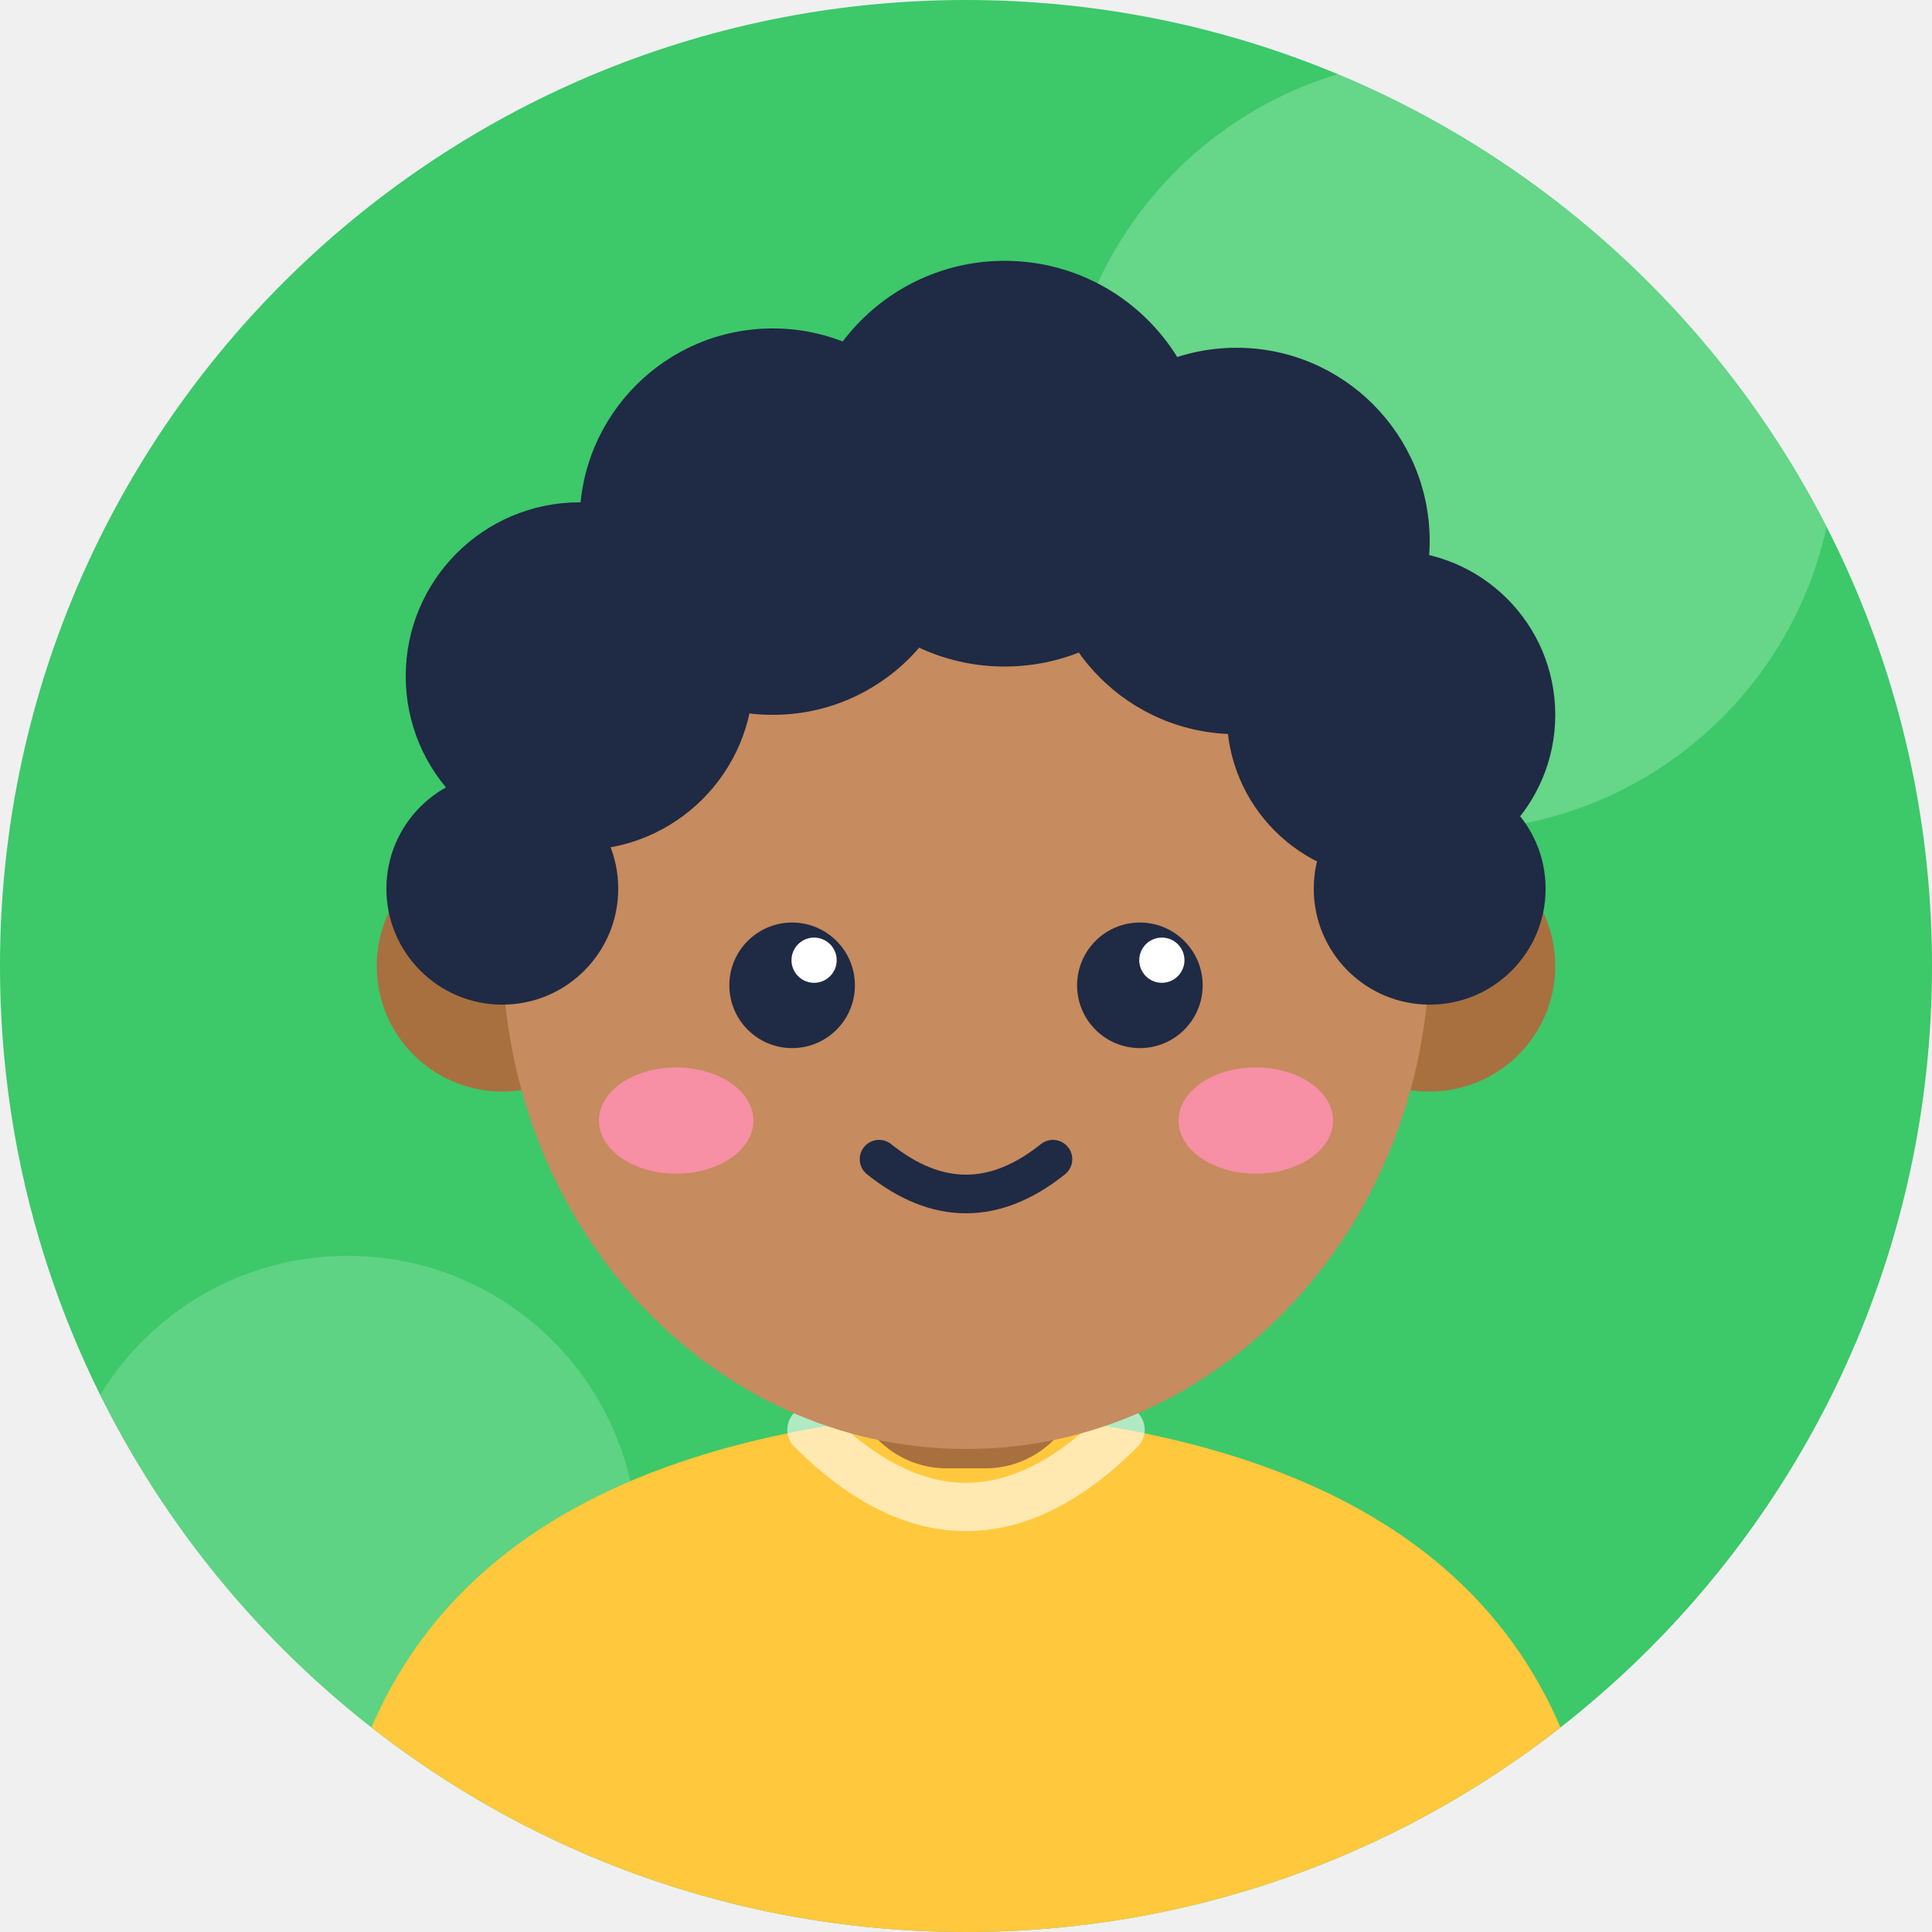
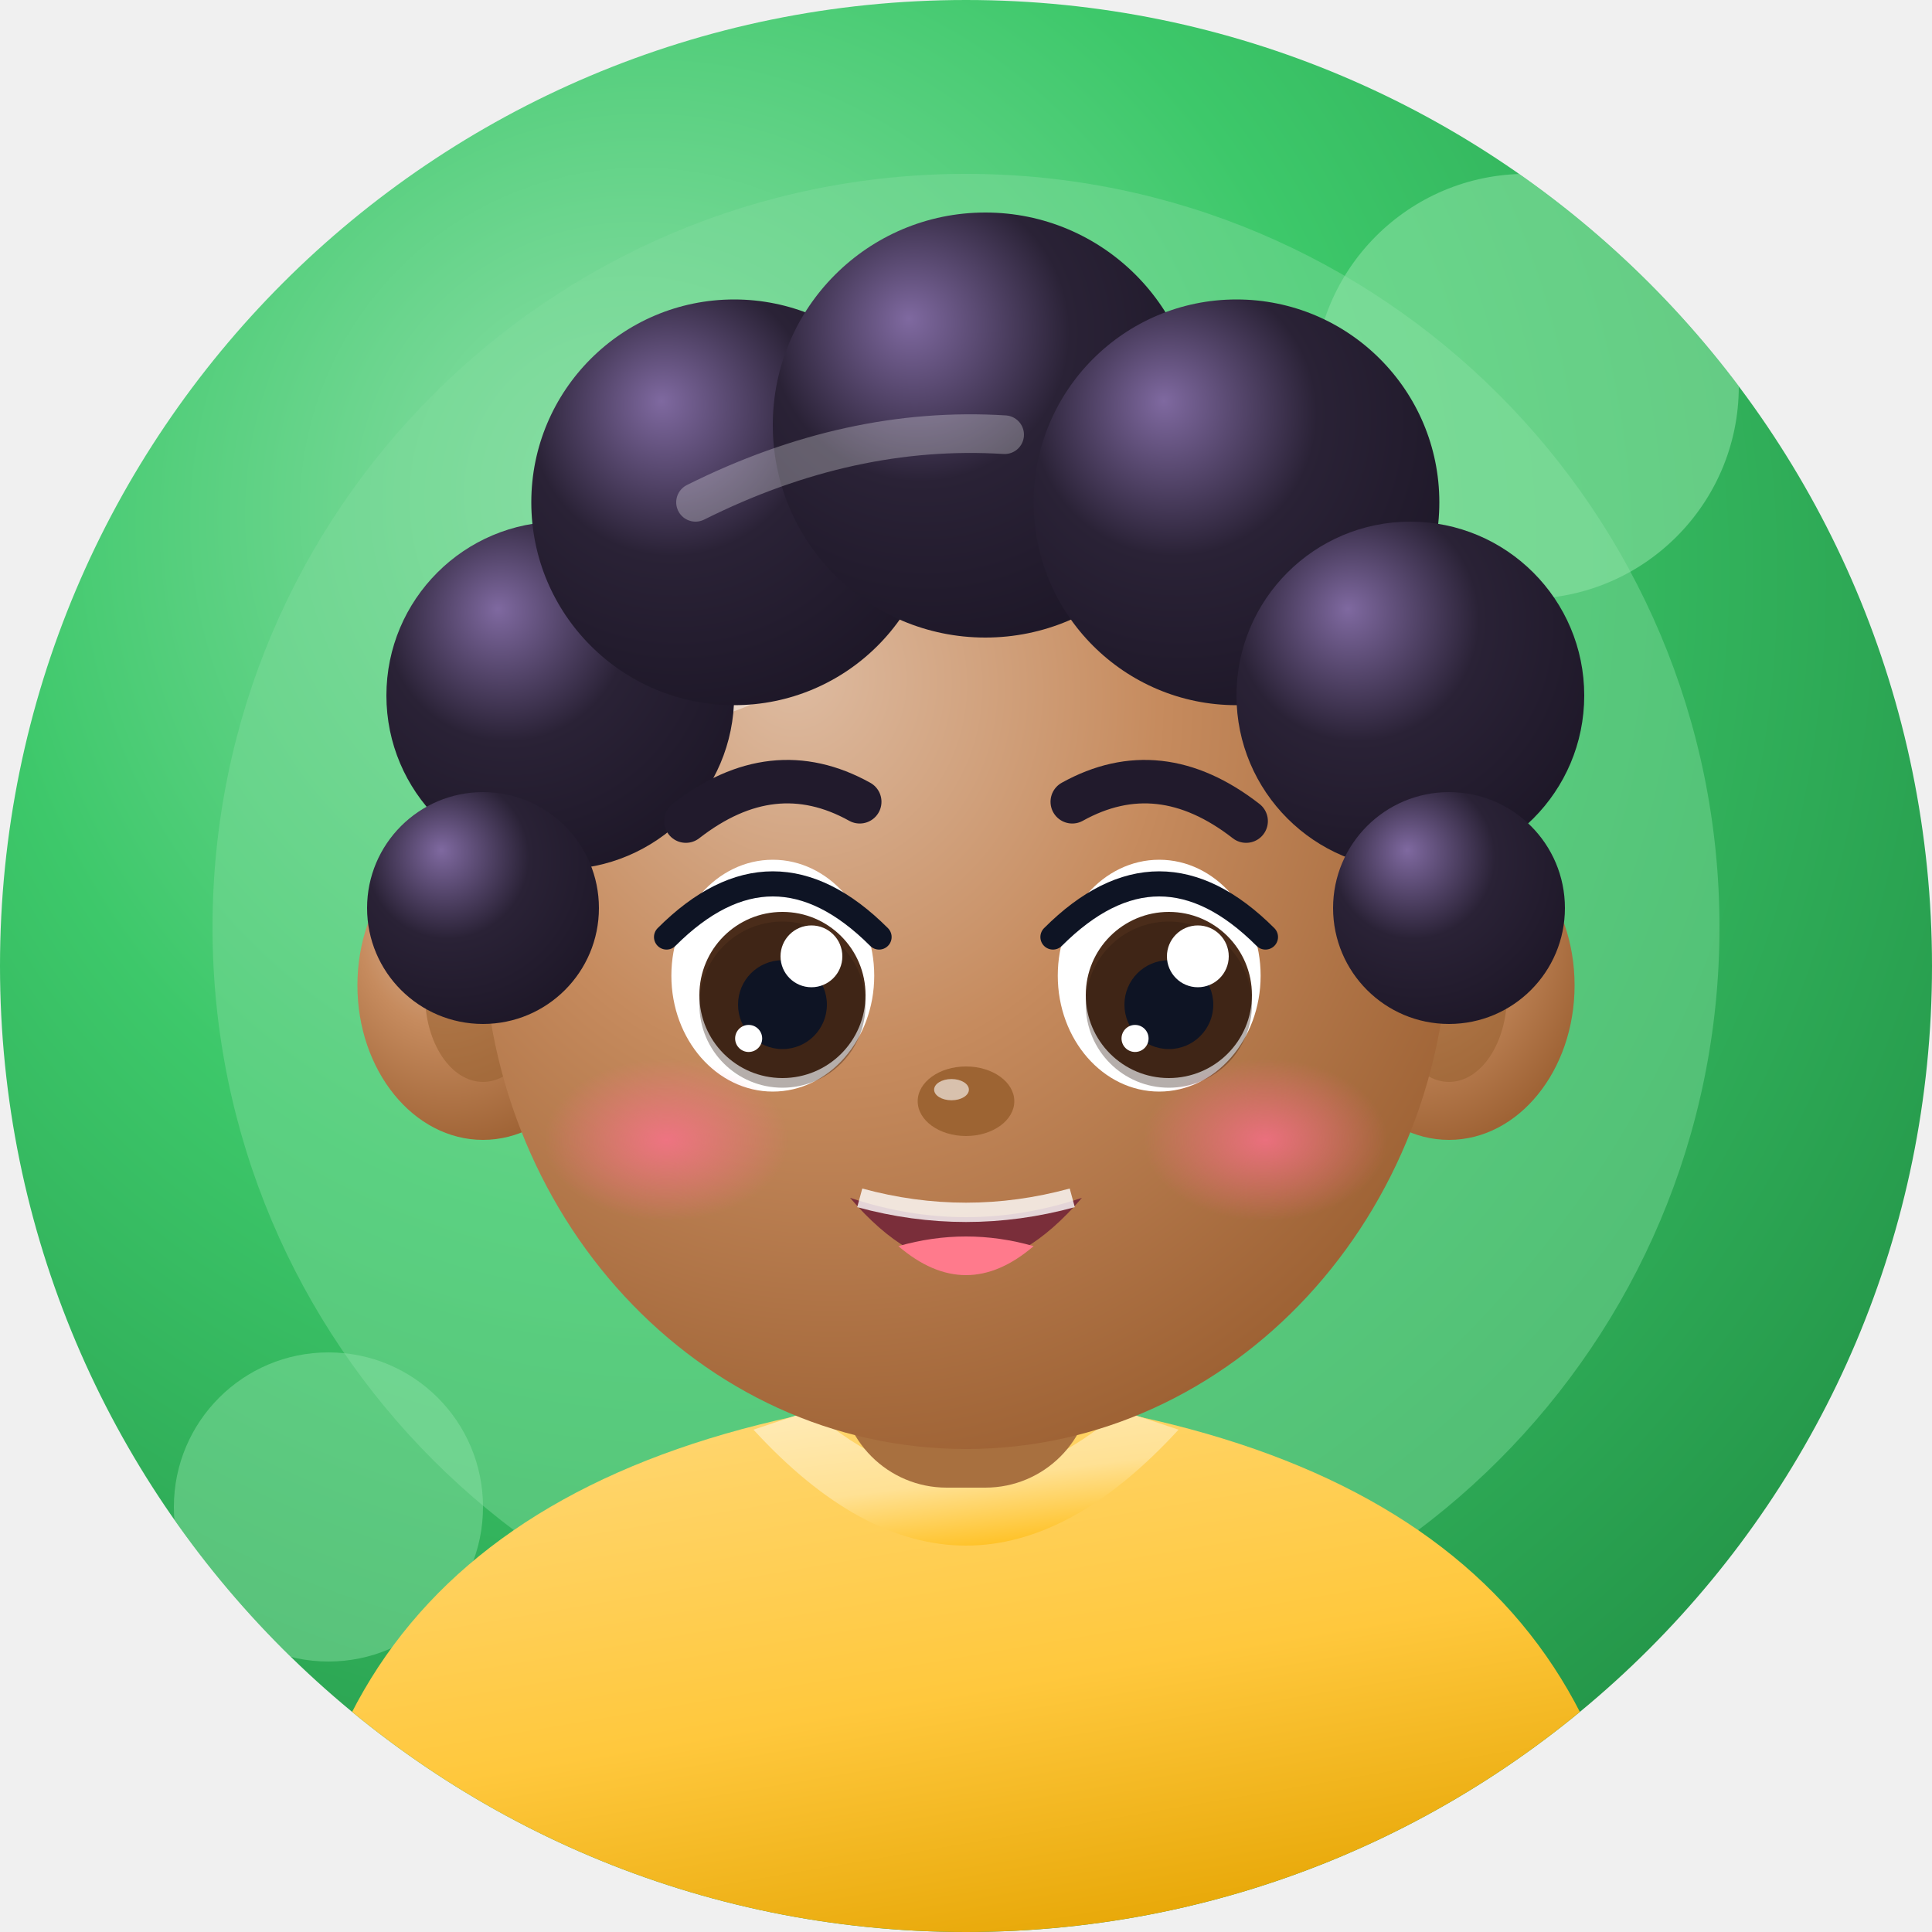
<svg xmlns="http://www.w3.org/2000/svg" width="200" height="200" viewBox="0 0 200 200">
+   <defs>
+     <radialGradient id="r3DC86A" cx="0.38" cy="0.32" r="0.78" fx="0.32" fy="0.25">
+       <stop offset="0" stop-color="#8EDFA9" />
+       <stop offset="0.45" stop-color="#3DC86A" />
+       <stop offset="1" stop-color="#219045" />
+     </radialGradient>
+     <linearGradient id="lFFC83D" x1="0.2" y1="0" x2="0.6" y2="1">
+       <stop offset="0" stop-color="#FFD877" />
+       <stop offset="0.55" stop-color="#FFC83D" />
+       <stop offset="1" stop-color="#E4A300" />
+     </linearGradient>
+     <linearGradient id="lFFE194" x1="0.2" y1="0" x2="0.6" y2="1">
+       <stop offset="0" stop-color="#FFEAB4" />
+       <stop offset="0.55" stop-color="#FFE194" />
+       <stop offset="1" stop-color="#FFC123" />
+     </linearGradient>
+     <radialGradient id="rC68B5E" cx="0.38" cy="0.32" r="0.78" fx="0.32" fy="0.25">
+       <stop offset="0" stop-color="#DEBCA2" />
+       <stop offset="0.45" stop-color="#C68B5E" />
+       <stop offset="1" stop-color="#985C2E" />
+     </radialGradient>
+     <radialGradient id="r2A2236" cx="0.38" cy="0.32" r="0.78" fx="0.32" fy="0.25">
+       <stop offset="0" stop-color="#7F69A0" />
+       <stop offset="0.45" stop-color="#2A2236" />
+       <stop offset="1" stop-color="#1C1626" />
+     </radialGradient>
+     <radialGradient id="chk" cx="0.5" cy="0.5" r="0.5">
+       <stop offset="0" stop-color="#FF6F91" stop-opacity="0.75" />
+       <stop offset="1" stop-color="#FF6F91" stop-opacity="0" />
+     </radialGradient>
+     <radialGradient id="gnd" cx="0.5" cy="0.5" r="0.5">
+       <stop offset="0" stop-color="#1F2A44" stop-opacity="0.28" />
+       <stop offset="1" stop-color="#1F2A44" stop-opacity="0" />
+     </radialGradient>
+   </defs>
  <defs>
    <clipPath id="badge">
      <circle cx="100" cy="100" r="100" />
    </clipPath>
  </defs>
  <g clip-path="url(#badge)">
-     <circle cx="100" cy="100" r="100" fill="#3DC86A" />
-     <circle cx="150" cy="46" r="40" fill="#8FE3A8" opacity="0.5" />
-     <circle cx="36" cy="160" r="30" fill="#8FE3A8" opacity="0.4" />
-     <path d="M34 200 Q36 150 100 146 Q164 150 166 200Z" fill="#FFC83D" />
-     <path d="M84 148 Q100 164 116 148" fill="none" stroke="#FFFFFF" stroke-width="5" stroke-linecap="round" stroke-linejoin="round" opacity="0.6" />
-     <rect x="88" y="124" width="24" height="28" rx="10" fill="#A8703F" />
-     <circle cx="52" cy="100" r="13" fill="#A8703F" />
-     <circle cx="148" cy="100" r="13" fill="#A8703F" />
-     <ellipse cx="100" cy="98" rx="48" ry="52" fill="#C68B5E" />
-     <circle cx="60" cy="70" r="18" fill="#1F2A44" />
-     <circle cx="80" cy="54" r="20" fill="#1F2A44" />
-     <circle cx="104" cy="48" r="21" fill="#1F2A44" />
-     <circle cx="128" cy="56" r="20" fill="#1F2A44" />
-     <circle cx="144" cy="74" r="17" fill="#1F2A44" />
-     <circle cx="52" cy="92" r="12" fill="#1F2A44" />
-     <circle cx="148" cy="92" r="12" fill="#1F2A44" />
-     <circle cx="82" cy="102" r="6.5" fill="#1F2A44" />
-     <circle cx="118" cy="102" r="6.5" fill="#1F2A44" />
-     <circle cx="84.275" cy="99.4" r="2.34" fill="#FFFFFF" />
-     <circle cx="120.275" cy="99.4" r="2.34" fill="#FFFFFF" />
-     <path d="M91 120 Q100 127.2 109 120" fill="none" stroke="#1F2A44" stroke-width="4" stroke-linecap="round" stroke-linejoin="round" />
-     <ellipse cx="70" cy="116" rx="8" ry="5.5" fill="#FF8FB1" opacity="0.85" />
-     <ellipse cx="130" cy="116" rx="8" ry="5.5" fill="#FF8FB1" opacity="0.85" />
+     <circle cx="100" cy="100" r="100" fill="url(#r3DC86A)" />
+     <circle cx="100" cy="96" r="78" fill="#81DB9E" opacity="0.45" />
+     <circle cx="158" cy="40" r="22" fill="#8FE3A8" opacity="0.55" />
+     <circle cx="34" cy="156" r="16" fill="#8FE3A8" opacity="0.45" />
+     <path d="M30 204 Q32 150 100 144 Q168 150 170 204Z" fill="url(#lFFC83D)" />
+     <path d="M78 148 Q100 172 122 148 L116 146 Q100 160 84 146Z" fill="url(#lFFE194)" />
+     <rect x="87" y="122" width="26" height="32" rx="11" fill="#A8703F" />
+     <ellipse cx="100" cy="128" rx="16" ry="7" fill="#83542B" opacity="0.5" />
+     <ellipse cx="50" cy="102" rx="13" ry="16" fill="url(#rC68B5E)" />
+     <ellipse cx="50" cy="103" rx="6" ry="9" fill="#996232" opacity="0.6" />
+     <ellipse cx="150" cy="102" rx="13" ry="16" fill="url(#rC68B5E)" />
+     <ellipse cx="150" cy="103" rx="6" ry="9" fill="#996232" opacity="0.6" />
+     <ellipse cx="100" cy="96" rx="50" ry="54" fill="url(#rC68B5E)" />
+     <ellipse cx="76" cy="66" rx="13" ry="7" fill="#FFFFFF" opacity="0.45" transform="rotate(-28 76 66)" />
+     <ellipse cx="74.05" cy="65.3" rx="5.85" ry="2.8" fill="#FFFFFF" opacity="0.55" transform="rotate(-28 76 66)" />
+     <circle cx="58" cy="72" r="18" fill="url(#r2A2236)" />
+     <circle cx="76" cy="52" r="21" fill="url(#r2A2236)" />
+     <circle cx="102" cy="44" r="22" fill="url(#r2A2236)" />
+     <circle cx="128" cy="52" r="21" fill="url(#r2A2236)" />
+     <circle cx="146" cy="72" r="18" fill="url(#r2A2236)" />
+     <circle cx="50" cy="94" r="12" fill="url(#r2A2236)" />
+     <circle cx="150" cy="94" r="12" fill="url(#r2A2236)" />
+     <path d="M72 52 Q88 44 104 45" fill="none" stroke="#FFFFFF" stroke-width="4" stroke-linecap="round" stroke-linejoin="round" opacity="0.28" />
+     <path d="M71 85 Q80 78 89 83" fill="none" stroke="#211A2C" stroke-width="4.5" stroke-linecap="round" stroke-linejoin="round" />
+     <path d="M111 83 Q120 78 129 85" fill="none" stroke="#211A2C" stroke-width="4.5" stroke-linecap="round" stroke-linejoin="round" />
+     <ellipse cx="80" cy="101" rx="10.5" ry="12" fill="#FFFFFF" />
+     <circle cx="81" cy="103" r="8.6" fill="#4A2C1A" />
+     <circle cx="81" cy="104" r="8.6" fill="#2A180D" opacity="0.35" />
+     <circle cx="81" cy="104" r="4.6" fill="#0E1424" />
+     <circle cx="84" cy="99" r="3.2" fill="#FFFFFF" />
+     <circle cx="77.5" cy="107.5" r="1.4" fill="#FFFFFF" />
+     <path d="M69 97 Q80 86 91 97" stroke="#0E1424" stroke-width="2.6" fill="none" stroke-linecap="round" />
+     <ellipse cx="120" cy="101" rx="10.5" ry="12" fill="#FFFFFF" />
+     <circle cx="121" cy="103" r="8.6" fill="#4A2C1A" />
+     <circle cx="121" cy="104" r="8.6" fill="#2A180D" opacity="0.35" />
+     <circle cx="121" cy="104" r="4.6" fill="#0E1424" />
+     <circle cx="124" cy="99" r="3.2" fill="#FFFFFF" />
+     <circle cx="117.5" cy="107.5" r="1.4" fill="#FFFFFF" />
+     <path d="M109 97 Q120 86 131 97" stroke="#0E1424" stroke-width="2.6" fill="none" stroke-linecap="round" />
+     <ellipse cx="100" cy="114" rx="5" ry="3.6" fill="#9D6433" />
+     <ellipse cx="98.5" cy="112.8" rx="1.8" ry="1.1" fill="#FFFFFF" opacity="0.6" />
+     <ellipse cx="69" cy="118" rx="12.6" ry="8.4" fill="url(#chk)" />
+     <ellipse cx="131" cy="118" rx="12.6" ry="8.4" fill="url(#chk)" />
+     <path d="M88 124 Q100 138 112 124 Q100 128 88 124Z" fill="#7A2E3A" />
+     <path d="M93 129 Q100 135 107 129 Q100 127 93 129Z" fill="#FF7A8C" />
+     <path d="M89 124 Q100 127 111 124" stroke="#FFFFFF" stroke-width="2" fill="none" opacity="0.8" />
  </g>
</svg>
